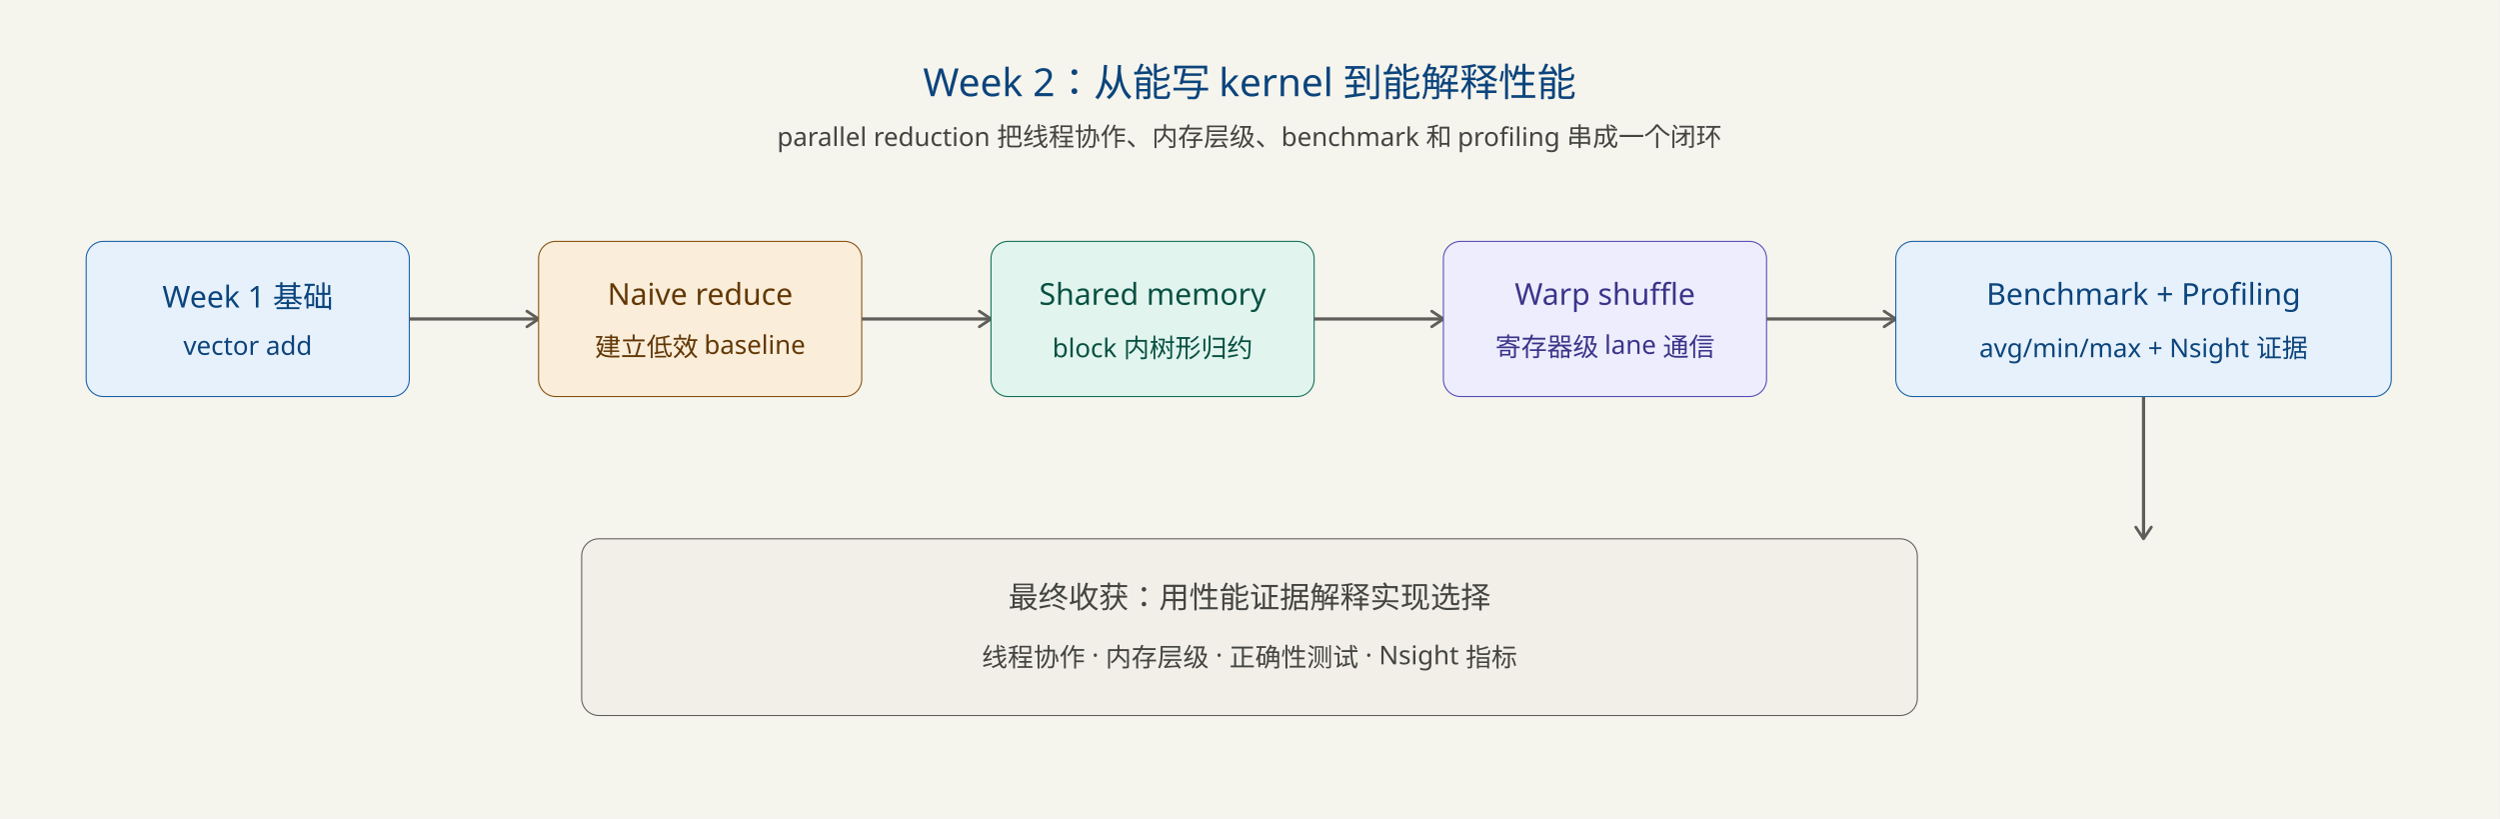
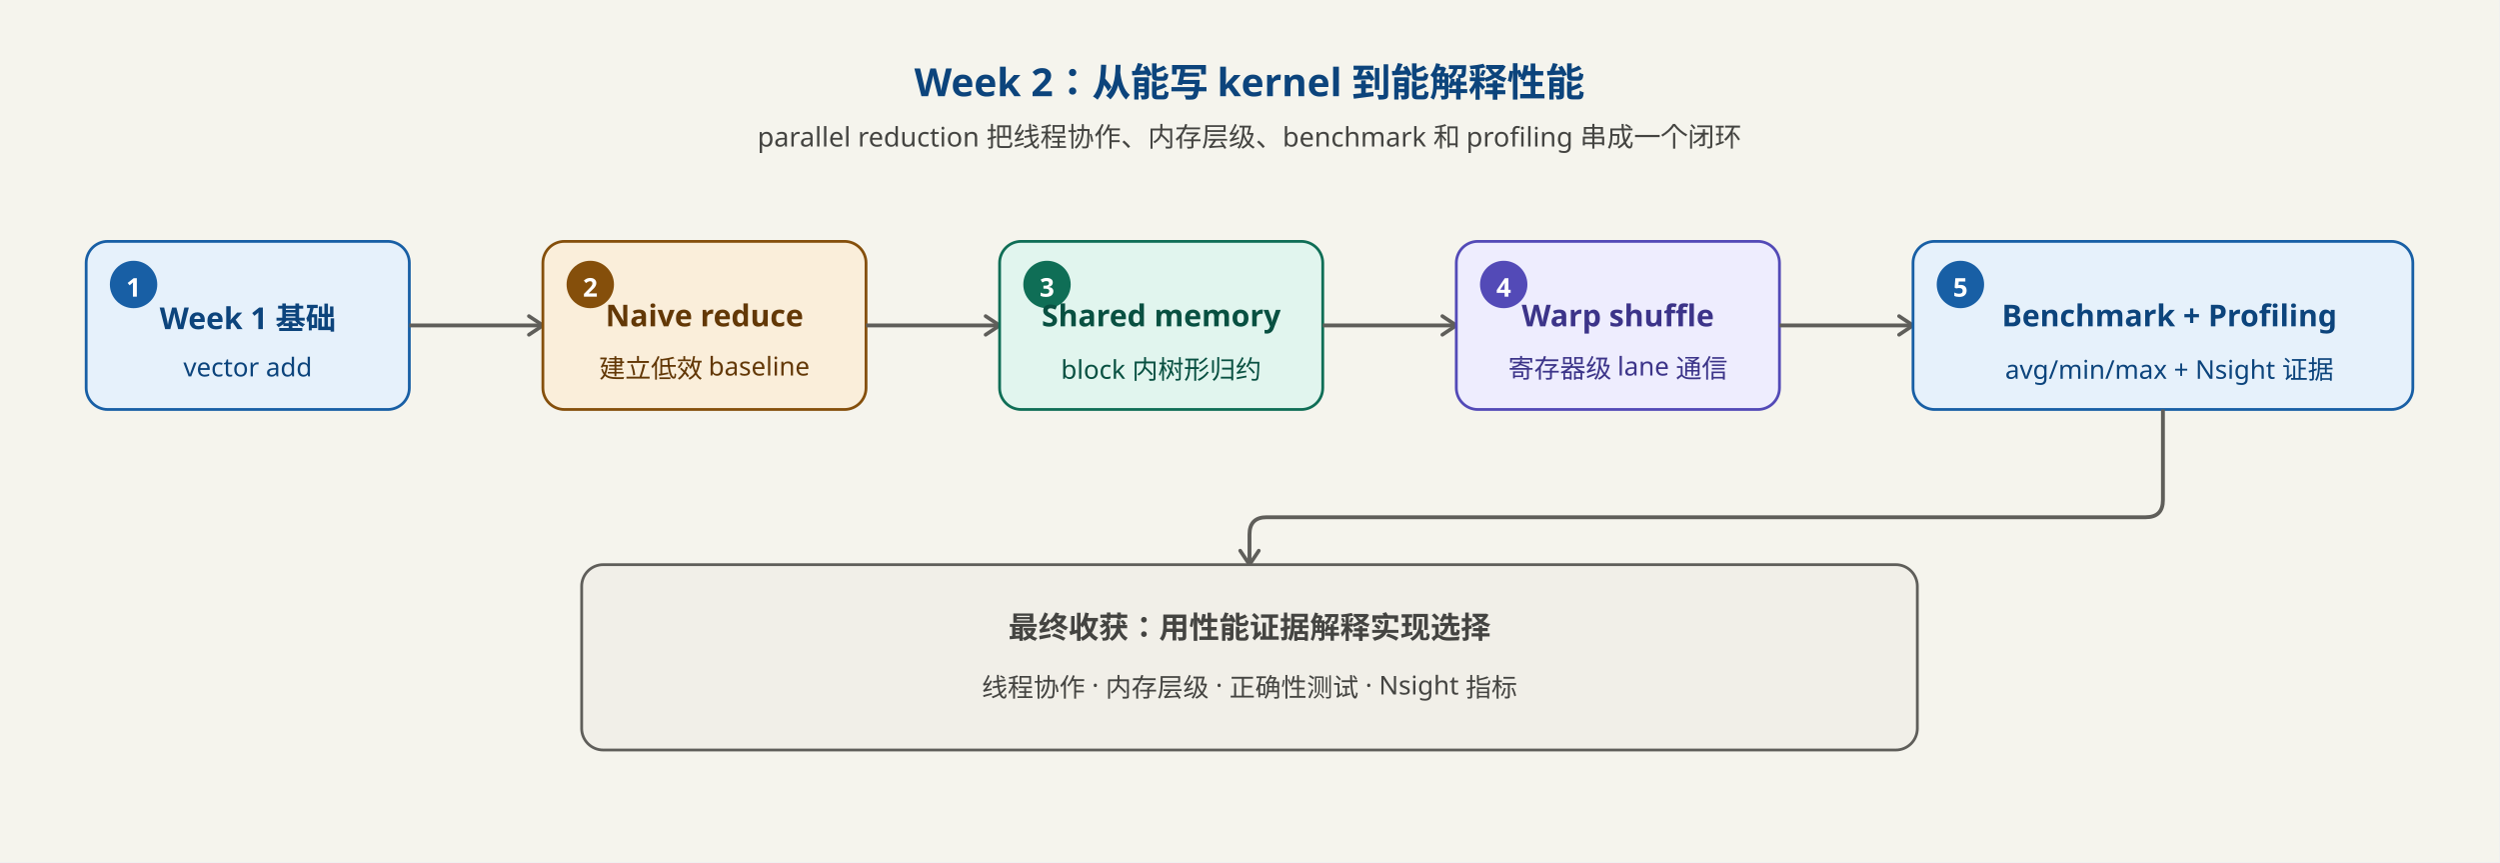
- <svg xmlns="http://www.w3.org/2000/svg" viewBox="0 0 1160 380" role="img" aria-labelledby="title desc">
-   <rect x="0" y="0" width="1160" height="380" fill="rgb(245, 244, 237)" />
+ <svg xmlns="http://www.w3.org/2000/svg" viewBox="0 0 1160 400" role="img" aria-labelledby="title desc">
+   <rect x="0" y="0" width="1160" height="400" fill="rgb(245, 244, 237)" />
  <defs>
    <marker id="arrow" viewBox="0 0 10 10" refX="8" refY="5" markerWidth="6" markerHeight="6" orient="auto-start-reverse">
-       <path d="M2 1L8 5L2 9" fill="none" stroke="context-stroke" stroke-width="1.5" stroke-linecap="round" stroke-linejoin="round" />
+       <path d="M2 1L8 5L2 9" fill="none" stroke="context-stroke" stroke-width="1.6" stroke-linecap="round" stroke-linejoin="round" />
    </marker>
  </defs>
-   <text x="580" y="36" text-anchor="middle" dominant-baseline="central" font-family="system-ui,sans-serif" font-size="18" font-weight="500" fill="#0C447C">Week 2：从能写 kernel 到能解释性能</text>
-   <text x="580" y="62" text-anchor="middle" dominant-baseline="central" font-family="system-ui,sans-serif" font-size="12" font-weight="400" fill="#444441">parallel reduction 把线程协作、内存层级、benchmark 和 profiling 串成一个闭环</text>
-   <rect x="40" y="112" width="150" height="72" rx="8" fill="#E6F1FB" stroke="#185FA5" stroke-width="0.5" />
-   <text x="115" y="136" text-anchor="middle" dominant-baseline="central" font-family="system-ui,sans-serif" font-size="14" font-weight="500" fill="#0C447C">Week 1 基础</text>
-   <text x="115" y="160" text-anchor="middle" dominant-baseline="central" font-family="system-ui,sans-serif" font-size="12" font-weight="400" fill="#0C447C">vector add</text>
-   <line x1="190" y1="148" x2="250" y2="148" stroke="#5F5E5A" stroke-width="1.5" marker-end="url(#arrow)" />
-   <rect x="250" y="112" width="150" height="72" rx="8" fill="#FAEEDA" stroke="#854F0B" stroke-width="0.5" />
-   <text x="325" y="136" text-anchor="middle" dominant-baseline="central" font-family="system-ui,sans-serif" font-size="14" font-weight="500" fill="#633806">Naive reduce</text>
-   <text x="325" y="160" text-anchor="middle" dominant-baseline="central" font-family="system-ui,sans-serif" font-size="12" font-weight="400" fill="#633806">建立低效 baseline</text>
-   <line x1="400" y1="148" x2="460" y2="148" stroke="#5F5E5A" stroke-width="1.5" marker-end="url(#arrow)" />
-   <rect x="460" y="112" width="150" height="72" rx="8" fill="#E1F5EE" stroke="#0F6E56" stroke-width="0.5" />
-   <text x="535" y="136" text-anchor="middle" dominant-baseline="central" font-family="system-ui,sans-serif" font-size="14" font-weight="500" fill="#085041">Shared memory</text>
-   <text x="535" y="160" text-anchor="middle" dominant-baseline="central" font-family="system-ui,sans-serif" font-size="12" font-weight="400" fill="#085041">block 内树形归约</text>
-   <line x1="610" y1="148" x2="670" y2="148" stroke="#5F5E5A" stroke-width="1.5" marker-end="url(#arrow)" />
-   <rect x="670" y="112" width="150" height="72" rx="8" fill="#EEEDFE" stroke="#534AB7" stroke-width="0.5" />
-   <text x="745" y="136" text-anchor="middle" dominant-baseline="central" font-family="system-ui,sans-serif" font-size="14" font-weight="500" fill="#3C3489">Warp shuffle</text>
-   <text x="745" y="160" text-anchor="middle" dominant-baseline="central" font-family="system-ui,sans-serif" font-size="12" font-weight="400" fill="#3C3489">寄存器级 lane 通信</text>
-   <line x1="820" y1="148" x2="880" y2="148" stroke="#5F5E5A" stroke-width="1.5" marker-end="url(#arrow)" />
-   <rect x="880" y="112" width="230" height="72" rx="8" fill="#E6F1FB" stroke="#185FA5" stroke-width="0.5" />
-   <text x="995" y="136" text-anchor="middle" dominant-baseline="central" font-family="system-ui,sans-serif" font-size="14" font-weight="500" fill="#0C447C">Benchmark + Profiling</text>
-   <text x="995" y="160" text-anchor="middle" dominant-baseline="central" font-family="system-ui,sans-serif" font-size="12" font-weight="400" fill="#0C447C">avg/min/max + Nsight 证据</text>
-   <line x1="995" y1="184" x2="995" y2="250" stroke="#5F5E5A" stroke-width="1.5" marker-end="url(#arrow)" />
-   <rect x="270" y="250" width="620" height="82" rx="8" fill="#F1EFE8" stroke="#5F5E5A" stroke-width="0.5" />
-   <text x="580" y="276" text-anchor="middle" dominant-baseline="central" font-family="system-ui,sans-serif" font-size="14" font-weight="500" fill="#444441">最终收获：用性能证据解释实现选择</text>
-   <text x="580" y="304" text-anchor="middle" dominant-baseline="central" font-family="system-ui,sans-serif" font-size="12" font-weight="400" fill="#444441">线程协作 · 内存层级 · 正确性测试 · Nsight 指标</text>
+   <text x="580" y="36" text-anchor="middle" dominant-baseline="central" font-family="system-ui,sans-serif" font-size="18" font-weight="600" fill="#0C447C">Week 2：从能写 kernel 到能解释性能</text>
+   <text x="580" y="62" text-anchor="middle" dominant-baseline="central" font-family="system-ui,sans-serif" font-size="12.5" font-weight="400" fill="#444441">parallel reduction 把线程协作、内存层级、benchmark 和 profiling 串成一个闭环</text>
+   <rect x="40" y="112" width="150" height="78" rx="10" fill="#E6F1FB" stroke="#185FA5" stroke-width="1.3" />
+   <circle cx="62" cy="132" r="11" fill="#185FA5" />
+   <text x="62" y="133" text-anchor="middle" dominant-baseline="central" font-family="system-ui,sans-serif" font-size="12" font-weight="700" fill="#FFFFFF">1</text>
+   <text x="115" y="146" text-anchor="middle" dominant-baseline="central" font-family="system-ui,sans-serif" font-size="14" font-weight="600" fill="#0C447C">Week 1 基础</text>
+   <text x="115" y="170" text-anchor="middle" dominant-baseline="central" font-family="system-ui,sans-serif" font-size="12" font-weight="400" fill="#0C447C">vector add</text>
+   <line x1="190" y1="151" x2="252" y2="151" stroke="#5F5E5A" stroke-width="1.8" marker-end="url(#arrow)" />
+   <rect x="252" y="112" width="150" height="78" rx="10" fill="#FAEEDA" stroke="#854F0B" stroke-width="1.3" />
+   <circle cx="274" cy="132" r="11" fill="#854F0B" />
+   <text x="274" y="133" text-anchor="middle" dominant-baseline="central" font-family="system-ui,sans-serif" font-size="12" font-weight="700" fill="#FFFFFF">2</text>
+   <text x="327" y="146" text-anchor="middle" dominant-baseline="central" font-family="system-ui,sans-serif" font-size="14" font-weight="600" fill="#633806">Naive reduce</text>
+   <text x="327" y="170" text-anchor="middle" dominant-baseline="central" font-family="system-ui,sans-serif" font-size="12" font-weight="400" fill="#633806">建立低效 baseline</text>
+   <line x1="402" y1="151" x2="464" y2="151" stroke="#5F5E5A" stroke-width="1.8" marker-end="url(#arrow)" />
+   <rect x="464" y="112" width="150" height="78" rx="10" fill="#E1F5EE" stroke="#0F6E56" stroke-width="1.3" />
+   <circle cx="486" cy="132" r="11" fill="#0F6E56" />
+   <text x="486" y="133" text-anchor="middle" dominant-baseline="central" font-family="system-ui,sans-serif" font-size="12" font-weight="700" fill="#FFFFFF">3</text>
+   <text x="539" y="146" text-anchor="middle" dominant-baseline="central" font-family="system-ui,sans-serif" font-size="14" font-weight="600" fill="#085041">Shared memory</text>
+   <text x="539" y="170" text-anchor="middle" dominant-baseline="central" font-family="system-ui,sans-serif" font-size="12" font-weight="400" fill="#085041">block 内树形归约</text>
+   <line x1="614" y1="151" x2="676" y2="151" stroke="#5F5E5A" stroke-width="1.8" marker-end="url(#arrow)" />
+   <rect x="676" y="112" width="150" height="78" rx="10" fill="#EEEDFE" stroke="#534AB7" stroke-width="1.3" />
+   <circle cx="698" cy="132" r="11" fill="#534AB7" />
+   <text x="698" y="133" text-anchor="middle" dominant-baseline="central" font-family="system-ui,sans-serif" font-size="12" font-weight="700" fill="#FFFFFF">4</text>
+   <text x="751" y="146" text-anchor="middle" dominant-baseline="central" font-family="system-ui,sans-serif" font-size="14" font-weight="600" fill="#3C3489">Warp shuffle</text>
+   <text x="751" y="170" text-anchor="middle" dominant-baseline="central" font-family="system-ui,sans-serif" font-size="12" font-weight="400" fill="#3C3489">寄存器级 lane 通信</text>
+   <line x1="826" y1="151" x2="888" y2="151" stroke="#5F5E5A" stroke-width="1.8" marker-end="url(#arrow)" />
+   <rect x="888" y="112" width="232" height="78" rx="10" fill="#E6F1FB" stroke="#185FA5" stroke-width="1.3" />
+   <circle cx="910" cy="132" r="11" fill="#185FA5" />
+   <text x="910" y="133" text-anchor="middle" dominant-baseline="central" font-family="system-ui,sans-serif" font-size="12" font-weight="700" fill="#FFFFFF">5</text>
+   <text x="1007" y="146" text-anchor="middle" dominant-baseline="central" font-family="system-ui,sans-serif" font-size="14" font-weight="600" fill="#0C447C">Benchmark + Profiling</text>
+   <text x="1007" y="170" text-anchor="middle" dominant-baseline="central" font-family="system-ui,sans-serif" font-size="12" font-weight="400" fill="#0C447C">avg/min/max + Nsight 证据</text>
+   <path d="M1004 190 V232 Q1004 240 996 240 H588 Q580 240 580 248 V262" fill="none" stroke="#5F5E5A" stroke-width="1.8" marker-end="url(#arrow)" />
+   <rect x="270" y="262" width="620" height="86" rx="10" fill="#F1EFE8" stroke="#5F5E5A" stroke-width="1.3" />
+   <text x="580" y="290" text-anchor="middle" dominant-baseline="central" font-family="system-ui,sans-serif" font-size="14" font-weight="600" fill="#444441">最终收获：用性能证据解释实现选择</text>
+   <text x="580" y="318" text-anchor="middle" dominant-baseline="central" font-family="system-ui,sans-serif" font-size="12" font-weight="400" fill="#444441">线程协作 · 内存层级 · 正确性测试 · Nsight 指标</text>
</svg>
